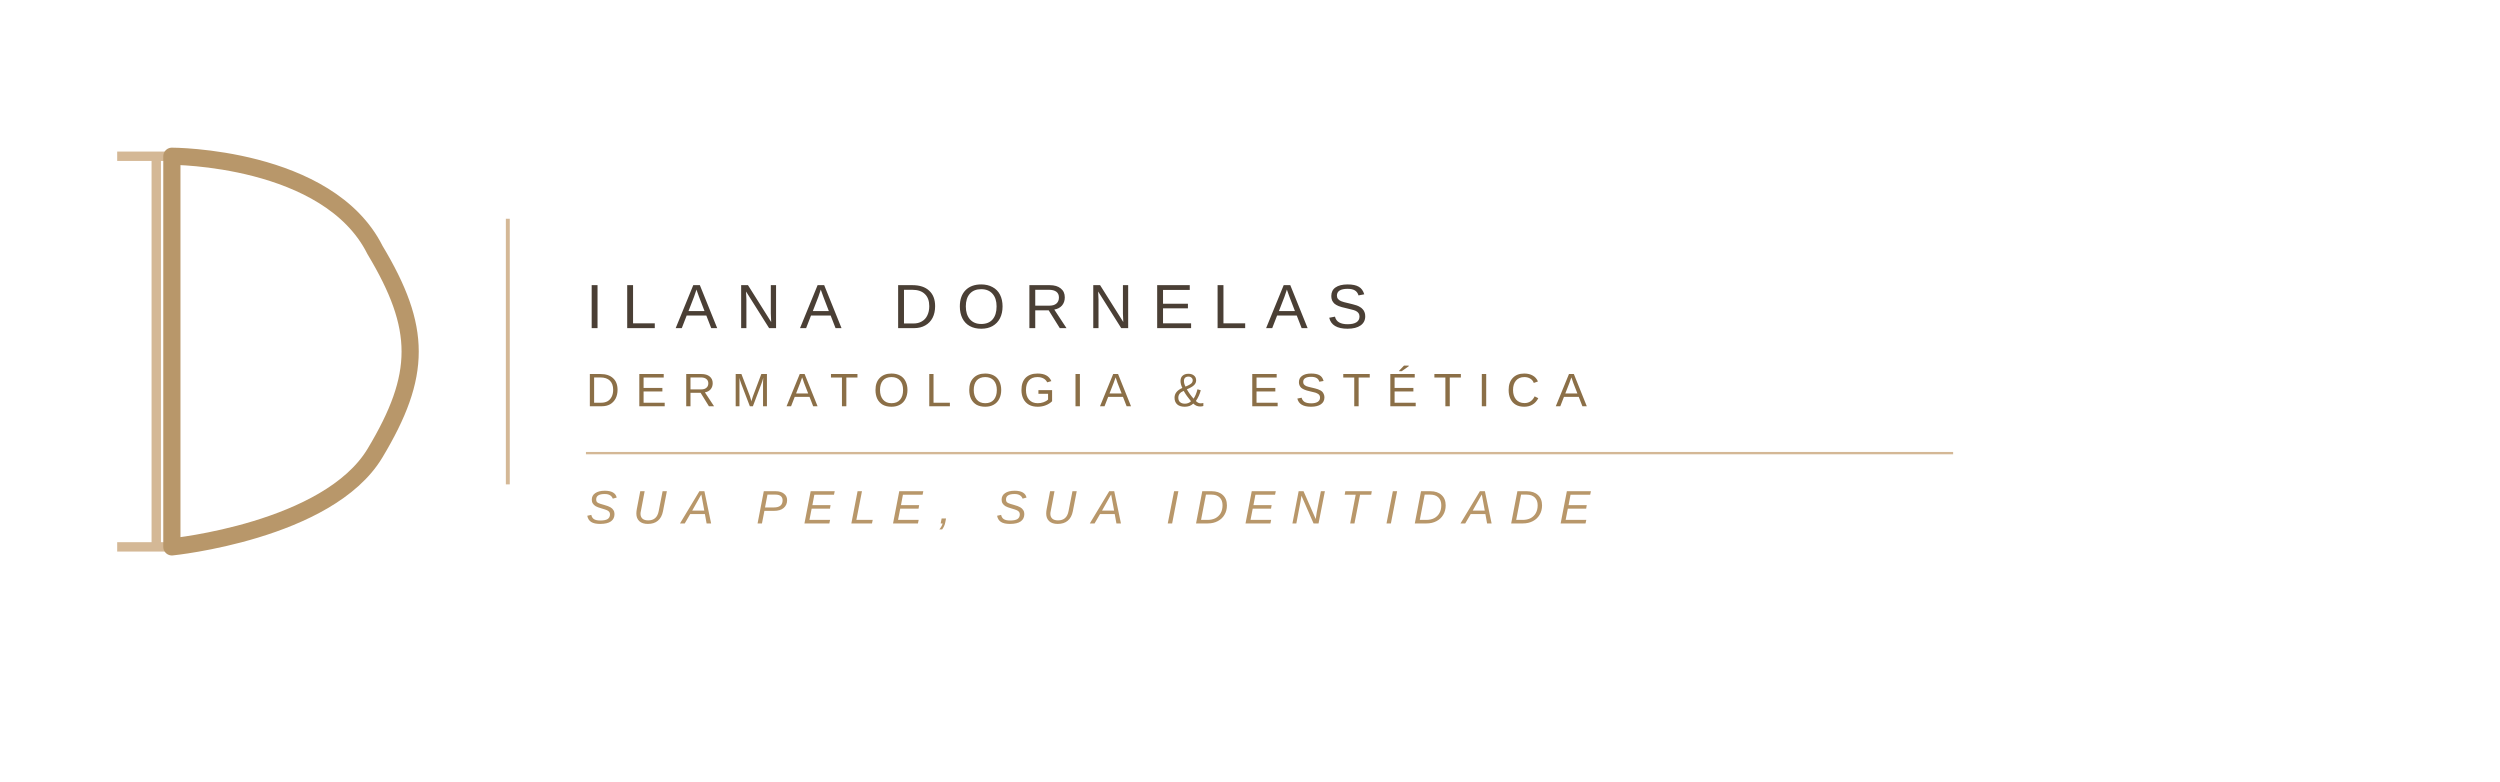
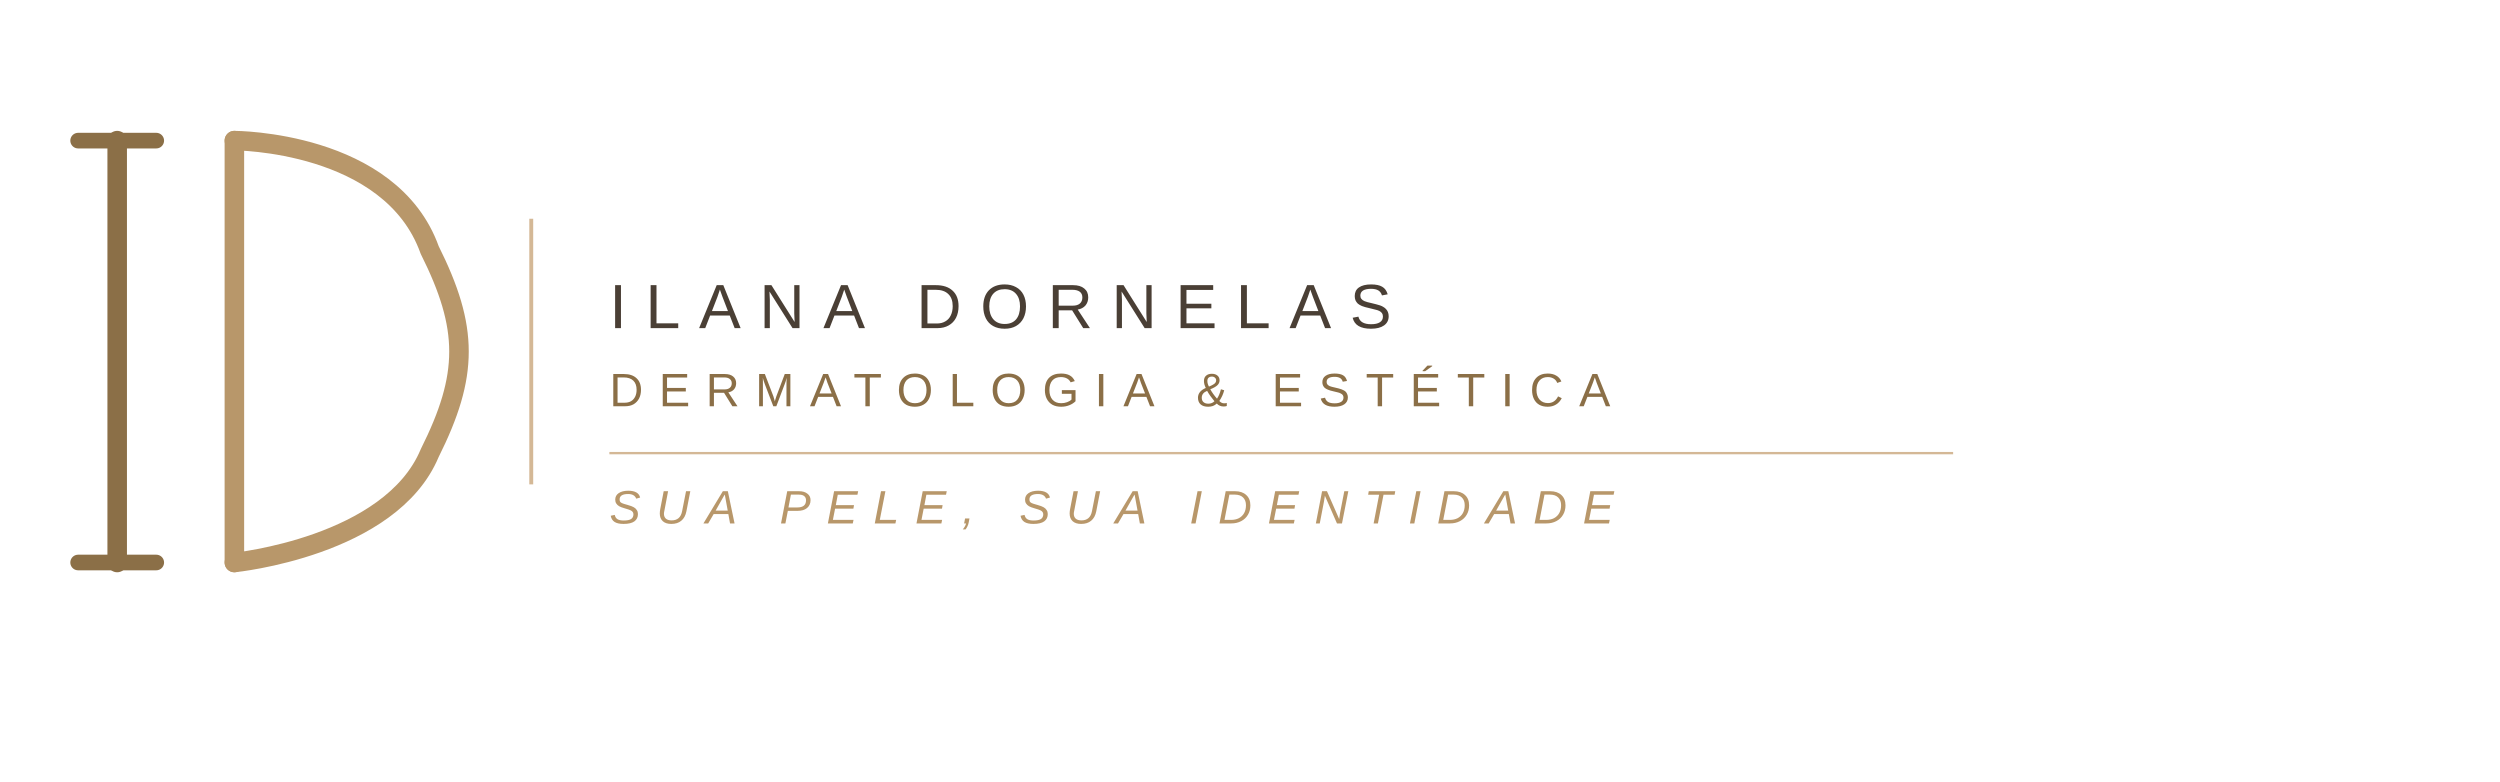
<svg xmlns="http://www.w3.org/2000/svg" viewBox="0 0 320 100">
-   <g fill="none" stroke="#D4B896" stroke-width="1.2">
-     <line x1="20" y1="20" x2="20" y2="70" />
-     <line x1="15" y1="20" x2="25" y2="20" />
-     <line x1="15" y1="70" x2="25" y2="70" />
-   </g>
-   <path d="M22 20 L22 70 M22 20 C22 20 42 20 48 32 C54 42 54 48 48 58 C42 68 22 70 22 70" fill="none" stroke="#B8976A" stroke-width="2.2" stroke-linecap="round" stroke-linejoin="round" />
-   <line x1="65" y1="28" x2="65" y2="62" stroke="#D4B896" stroke-width="0.5" />
-   <text x="75" y="42" font-family="Montserrat,Arial,sans-serif" font-size="8" font-weight="400" letter-spacing="2.4" fill="#4A3F35">ILANA DORNELAS</text>
-   <text x="75" y="52" font-family="Montserrat,Arial,sans-serif" font-size="6" font-weight="300" letter-spacing="2" fill="#8B6F47">DERMATOLOGIA &amp; ESTÉTICA</text>
-   <line x1="75" y1="58" x2="250" y2="58" stroke="#D4B896" stroke-width="0.3" />
-   <text x="75" y="67" font-family="Montserrat,Arial,sans-serif" font-size="6" font-weight="300" letter-spacing="2" fill="#B8976A" font-style="italic">SUA PELE, SUA IDENTIDADE</text>
+   <line x1="15" y1="18" x2="15" y2="72" stroke="#8B6F47" stroke-width="2.5" stroke-linecap="round" />
+   <line x1="10" y1="18" x2="20" y2="18" stroke="#8B6F47" stroke-width="2" stroke-linecap="round" />
+   <line x1="10" y1="72" x2="20" y2="72" stroke="#8B6F47" stroke-width="2" stroke-linecap="round" />
+   <line x1="30" y1="18" x2="30" y2="72" stroke="#B8976A" stroke-width="2.5" stroke-linecap="round" />
+   <path d="M30 18 C30 18 50 18 55 32 C60 42 60 48 55 58 C50 70 30 72 30 72" fill="none" stroke="#B8976A" stroke-width="2.5" stroke-linecap="round" stroke-linejoin="round" />
+   <line x1="68" y1="28" x2="68" y2="62" stroke="#D4B896" stroke-width="0.5" />
+   <text x="78" y="42" font-family="Montserrat,Arial,sans-serif" font-size="8" font-weight="400" letter-spacing="2.4" fill="#4A3F35">ILANA DORNELAS</text>
+   <text x="78" y="52" font-family="Montserrat,Arial,sans-serif" font-size="6" font-weight="300" letter-spacing="2" fill="#8B6F47">DERMATOLOGIA &amp; ESTÉTICA</text>
+   <line x1="78" y1="58" x2="250" y2="58" stroke="#D4B896" stroke-width="0.3" />
+   <text x="78" y="67" font-family="Montserrat,Arial,sans-serif" font-size="6" font-weight="300" letter-spacing="2" fill="#B8976A" font-style="italic">SUA PELE, SUA IDENTIDADE</text>
</svg>
